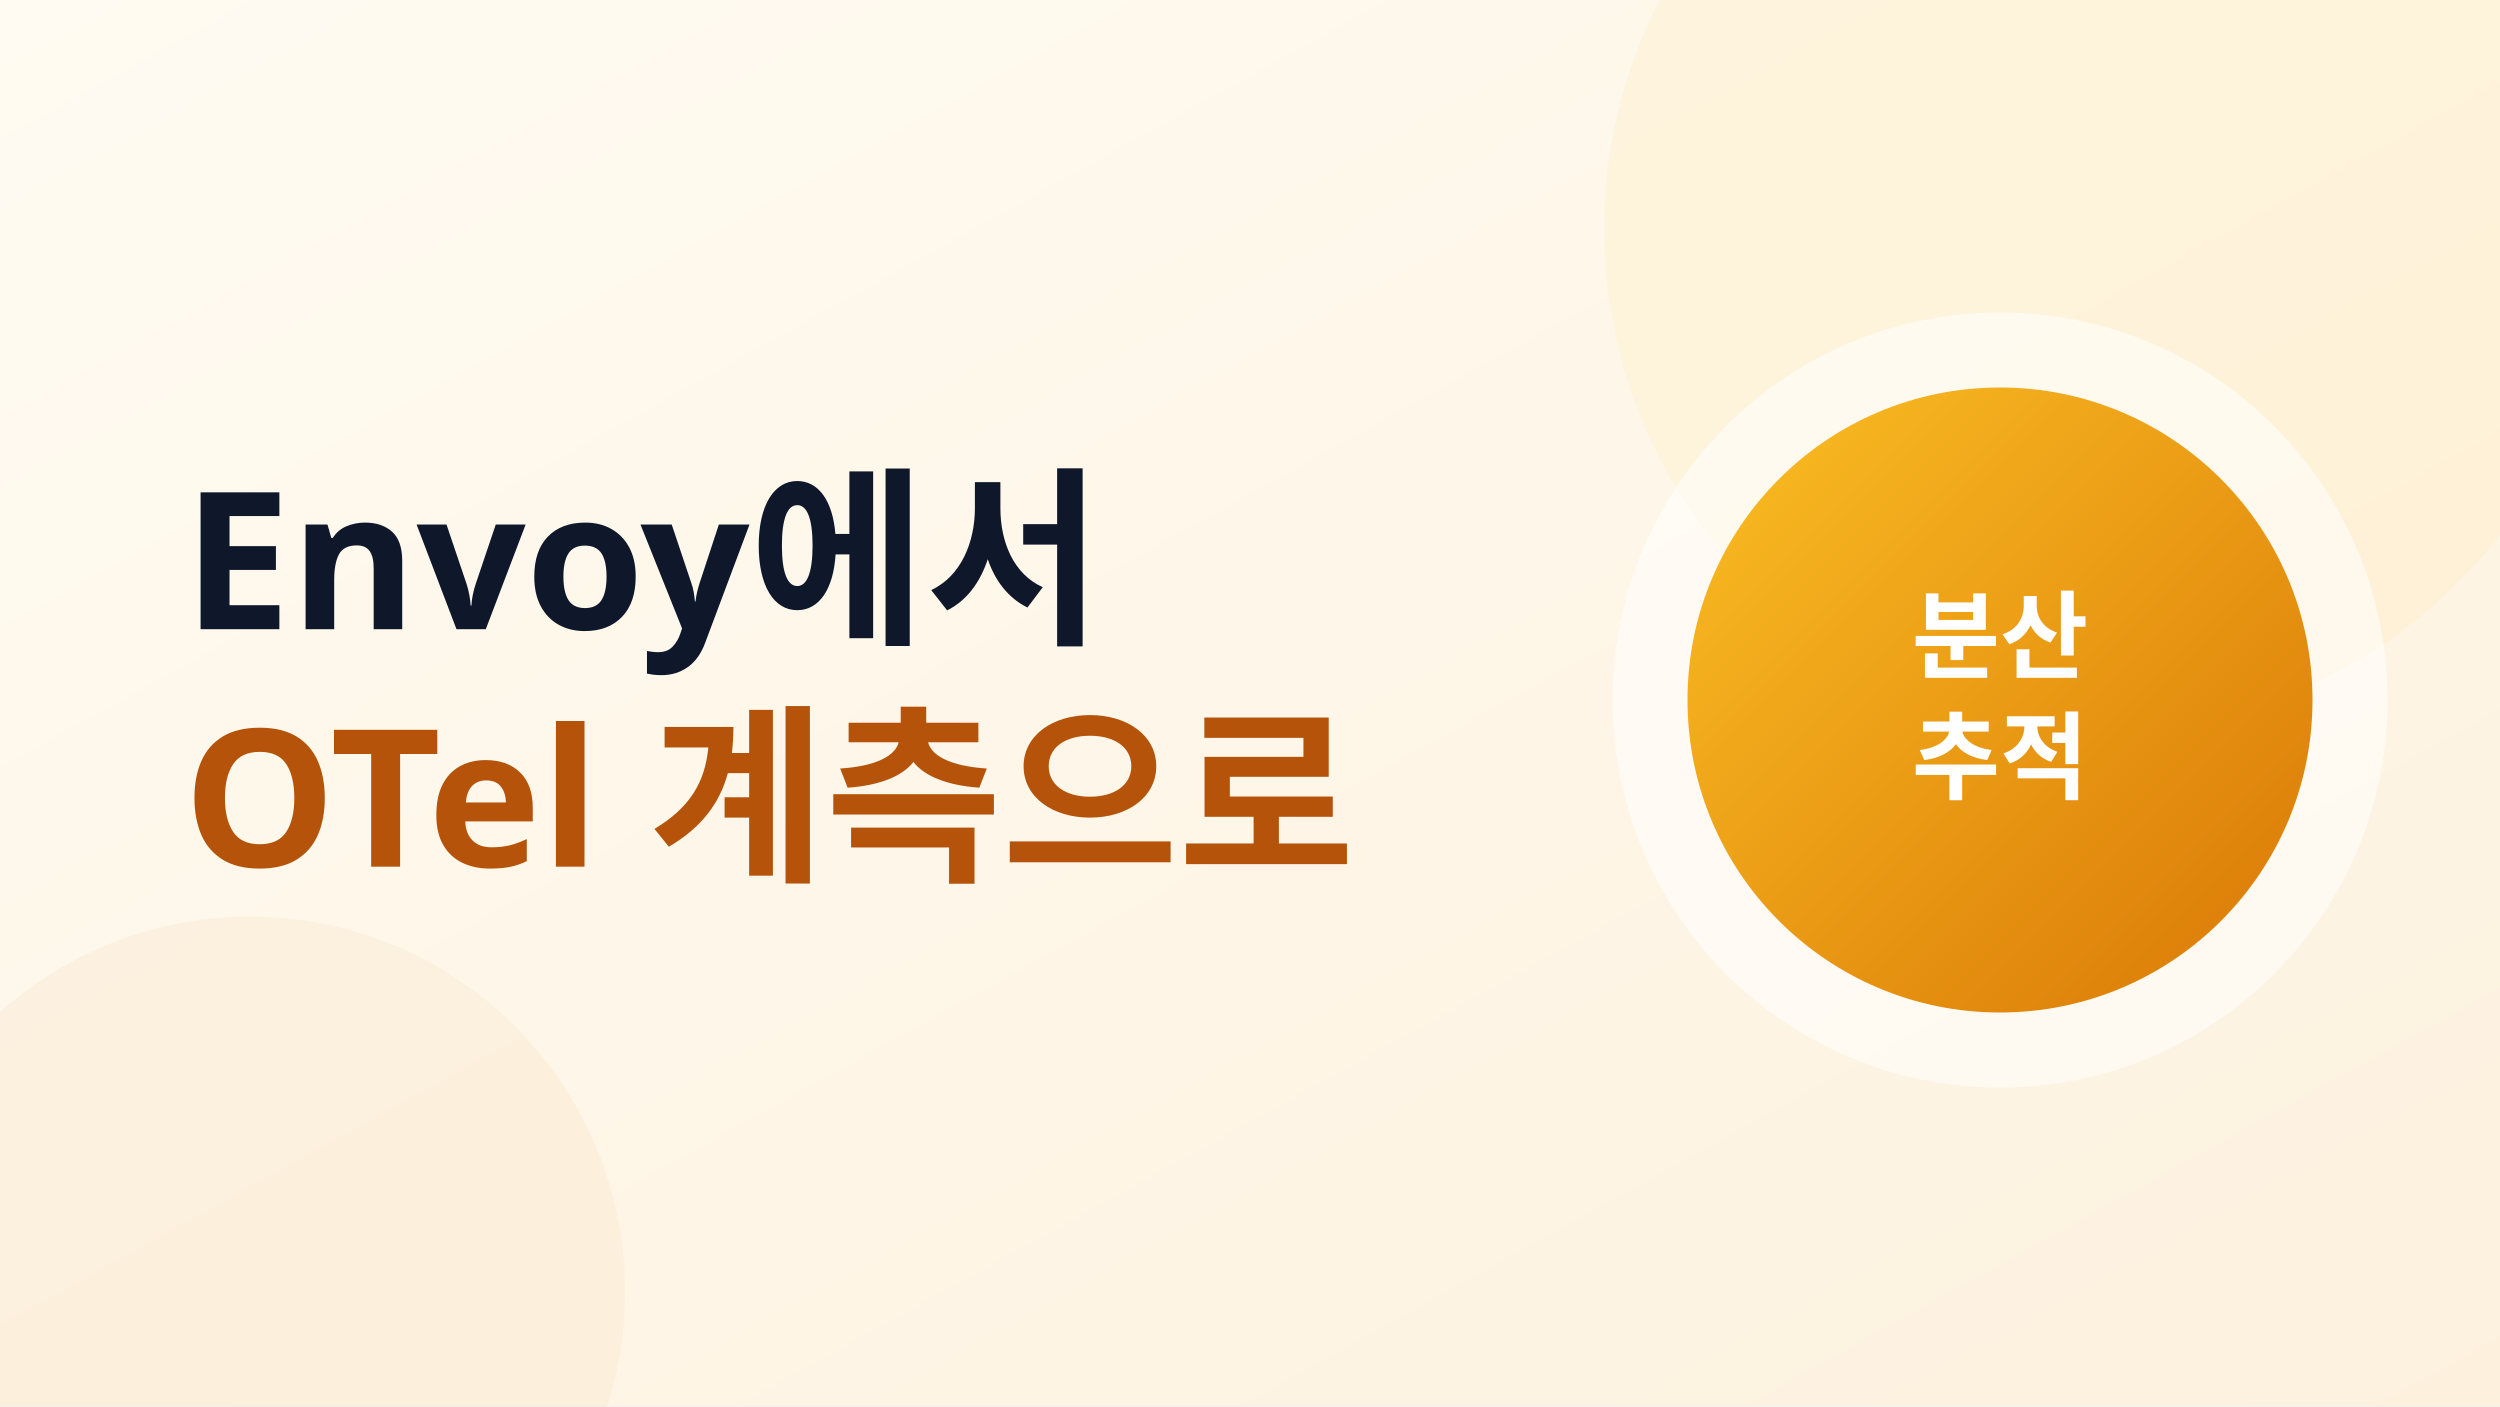
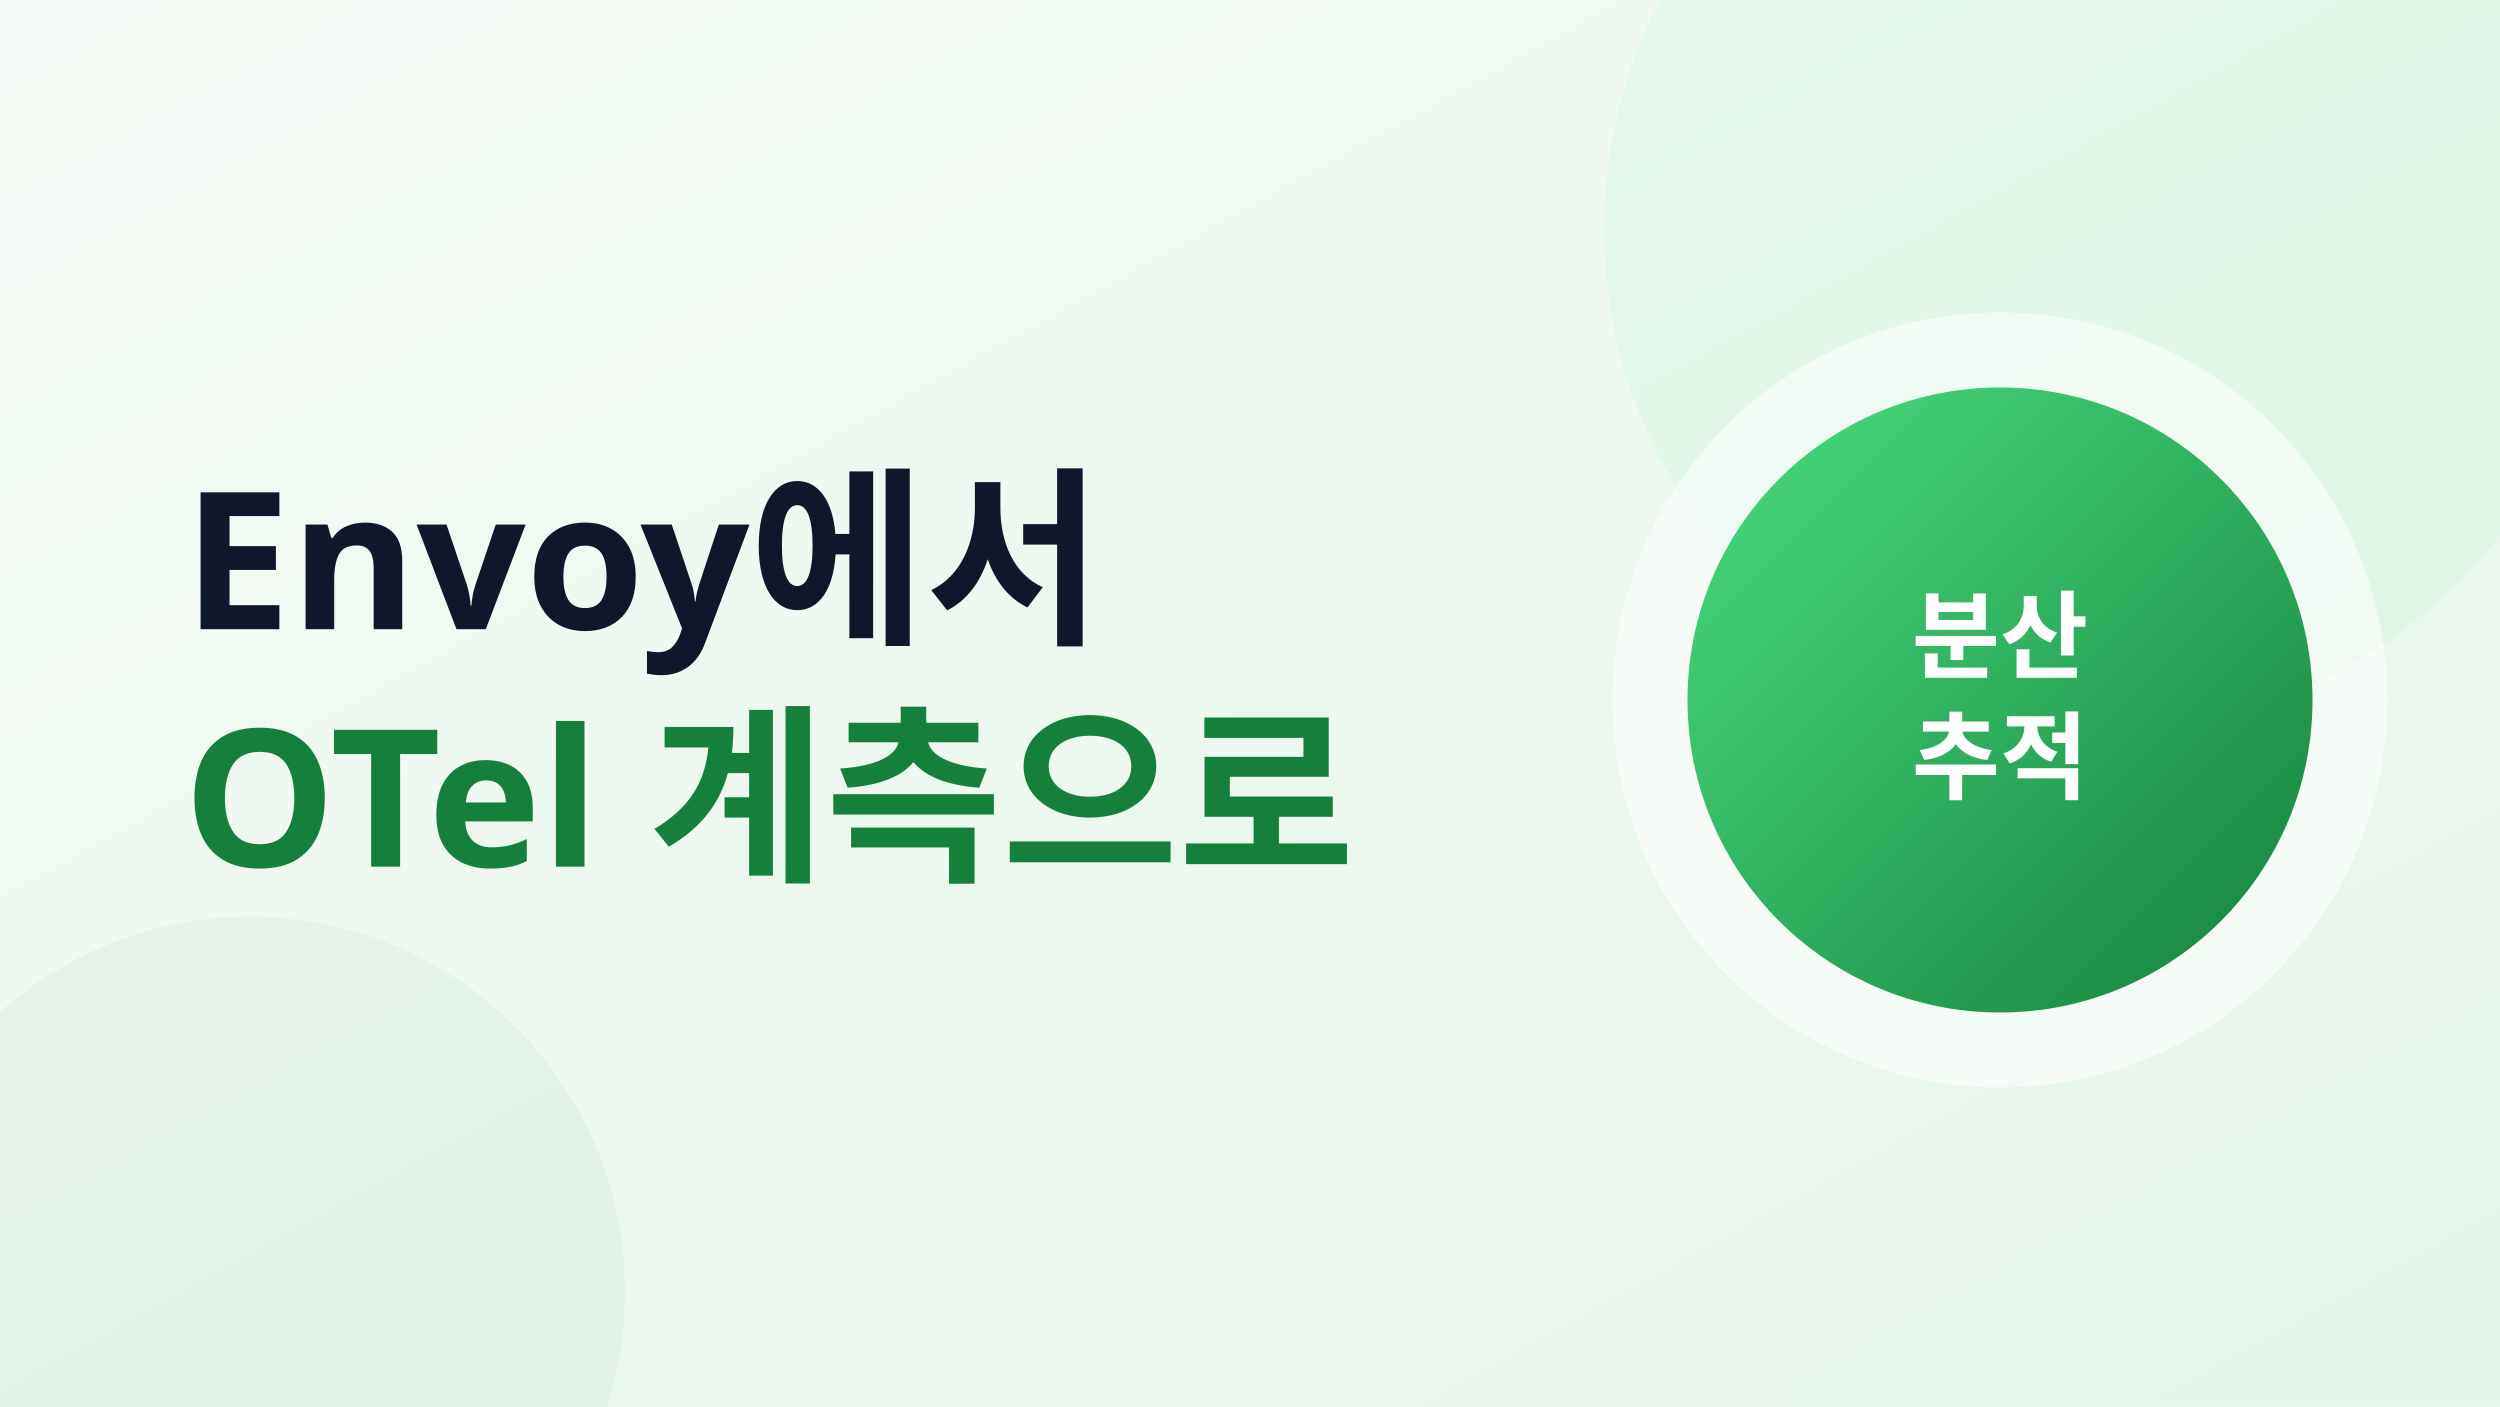
<svg xmlns="http://www.w3.org/2000/svg" viewBox="0 0 1200 675" role="img" aria-label="TECH NOTE · 분산 추적 — Envoy에서 OTel 계측으로">
  <defs>
    <linearGradient id="bg" x1="0" y1="0" x2="1" y2="1">
-       <stop offset="0" stop-color="#fffbf2" />
-       <stop offset="1" stop-color="#fdf1de" />
+       <stop offset="0" stop-color="#f5fbf6" />
+       <stop offset="1" stop-color="#e4f4e8" />
    </linearGradient>
    <linearGradient id="badge" x1="0" y1="0" x2="1" y2="1">
-       <stop offset="0" stop-color="#fbbf24" />
-       <stop offset="1" stop-color="#d97706" />
+       <stop offset="0" stop-color="#4ade80" />
+       <stop offset="1" stop-color="#15803d" />
    </linearGradient>
  </defs>
  <rect width="1200" height="675" fill="url(#bg)" />
-   <circle cx="1010" cy="110" r="240" fill="#fbbf24" opacity="0.07" />
-   <circle cx="120" cy="620" r="180" fill="#d97706" opacity="0.05" />
+   <circle cx="1010" cy="110" r="240" fill="#4ade80" opacity="0.07" />
+   <circle cx="120" cy="620" r="180" fill="#15803d" opacity="0.05" />
  <text x="88" y="302" font-family="Pretendard,'Pretendard Variable','Malgun Gothic','Apple SD Gothic Neo','Noto Sans KR',sans-serif" font-size="92" font-weight="800" fill="#0f172a">Envoy에서</text>
-   <text x="88" y="416" font-family="Pretendard,'Pretendard Variable','Malgun Gothic','Apple SD Gothic Neo','Noto Sans KR',sans-serif" font-size="92" font-weight="800" fill="#b45309">OTel 계측으로</text>
+   <text x="88" y="416" font-family="Pretendard,'Pretendard Variable','Malgun Gothic','Apple SD Gothic Neo','Noto Sans KR',sans-serif" font-size="92" font-weight="800" fill="#15803d">OTel 계측으로</text>
  <circle cx="960" cy="336" r="186" fill="#ffffff" opacity="0.55" />
  <circle cx="960" cy="336" r="150" fill="url(#badge)" />
  <text x="960" y="322" text-anchor="middle" font-family="Pretendard,'Pretendard Variable','Malgun Gothic','Apple SD Gothic Neo','Noto Sans KR',sans-serif" font-size="46" font-weight="800" fill="#ffffff">분산</text>
  <text x="960" y="380" text-anchor="middle" font-family="Pretendard,'Pretendard Variable','Malgun Gothic','Apple SD Gothic Neo','Noto Sans KR',sans-serif" font-size="46" font-weight="800" fill="#ffffff">추적</text>
</svg>
